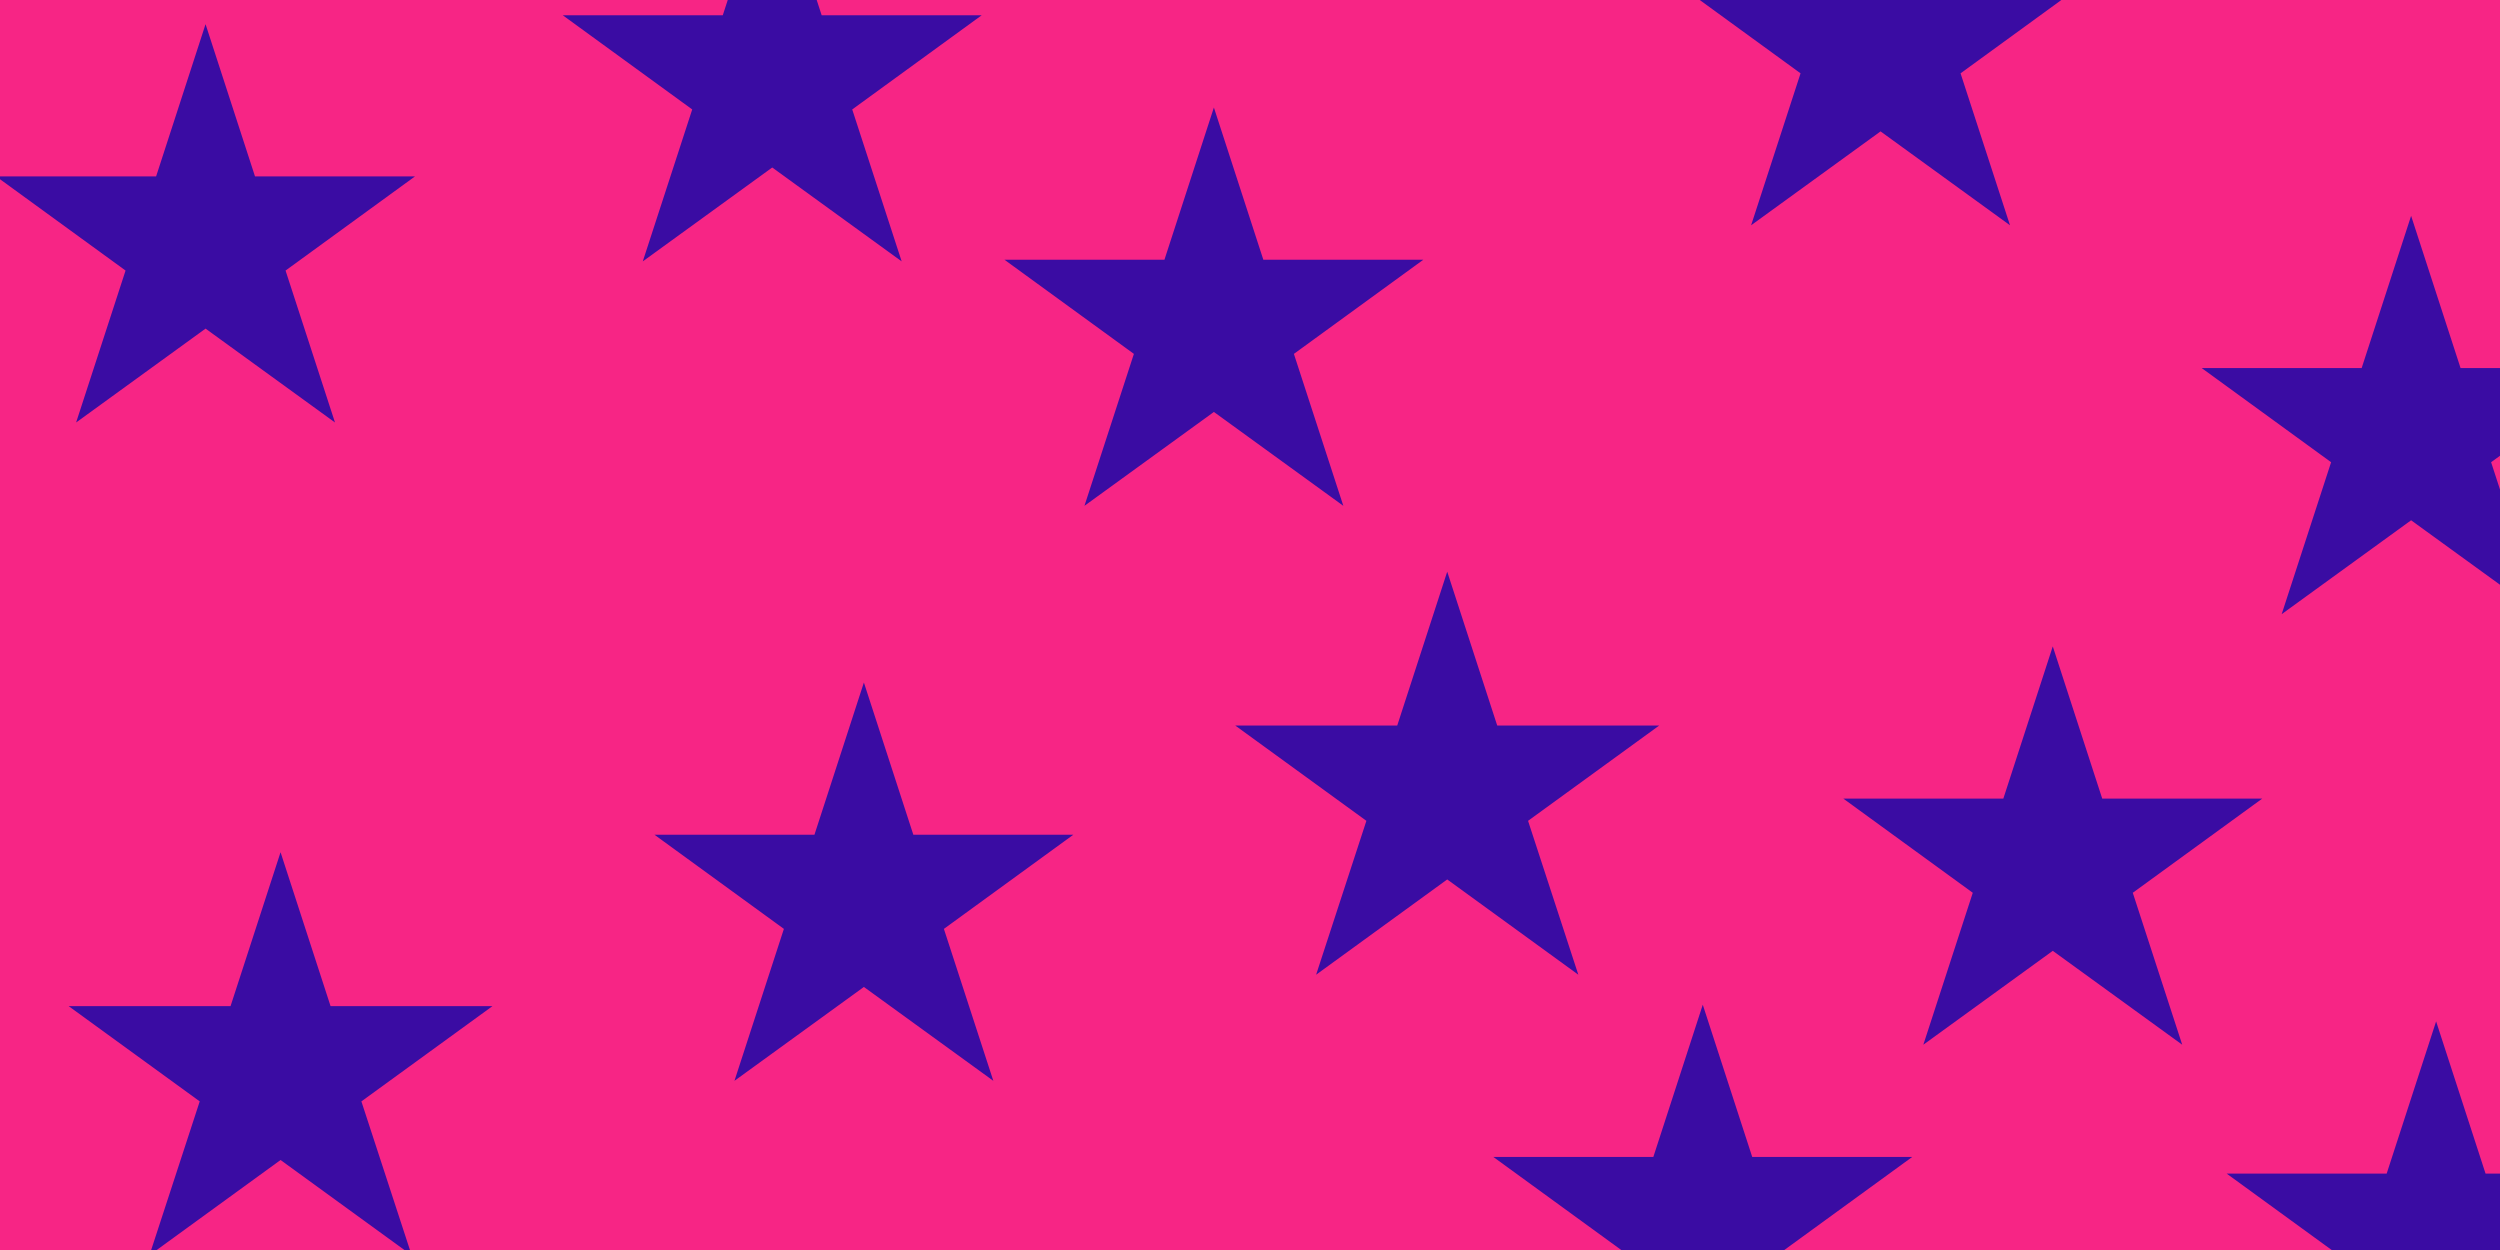
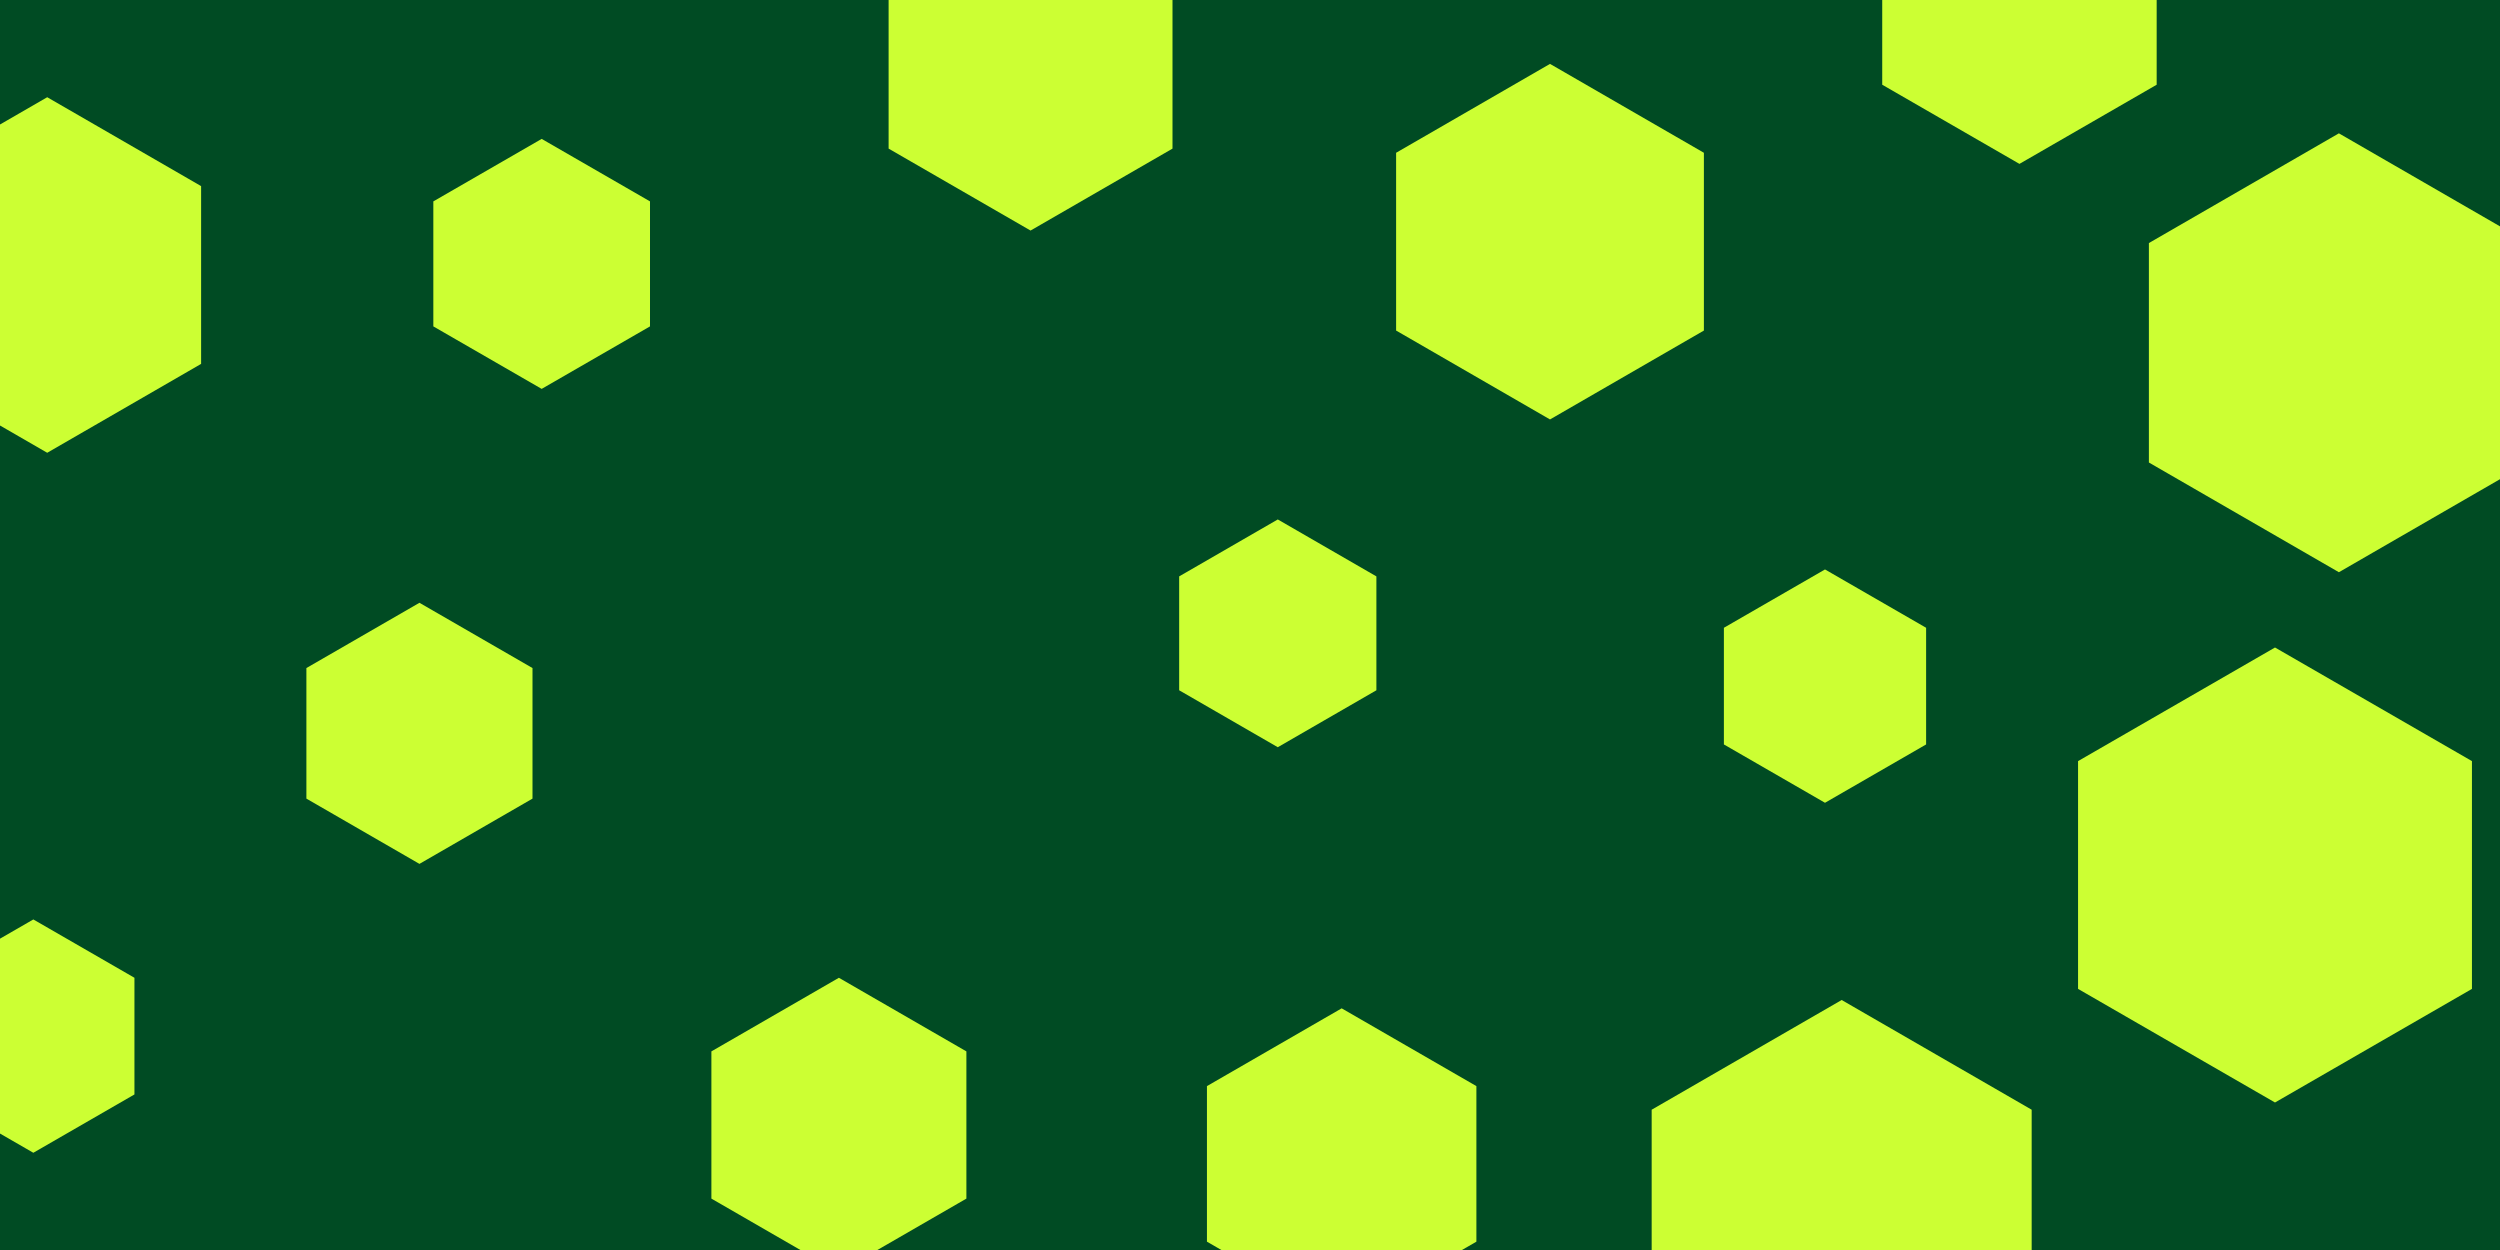
<svg xmlns="http://www.w3.org/2000/svg" id="visual" viewBox="0 0 900 450" width="900" height="450" version="1.1">
-   <rect x="0" y="0" width="900" height="450" fill="#f72585" />
-   <g fill="#3a0ca3">
-     <path d="M0 -80.2L18 -24.8L76.3 -24.8L29.1 9.5L47.2 64.9L0 30.6L-47.2 64.9L-29.1 9.5L-76.3 -24.8L-18 -24.8Z" transform="translate(521 286)" />
-     <path d="M0 -80.2L18 -24.8L76.3 -24.8L29.1 9.5L47.2 64.9L0 30.6L-47.2 64.9L-29.1 9.5L-76.3 -24.8L-18 -24.8Z" transform="translate(101 387)" />
-     <path d="M0 -79.3L17.8 -24.5L75.4 -24.5L28.8 9.4L46.6 64.1L0 30.3L-46.6 64.1L-28.8 9.4L-75.4 -24.5L-17.8 -24.5Z" transform="translate(278 30)" />
-     <path d="M0 -79.3L17.8 -24.5L75.4 -24.5L28.8 9.4L46.6 64.1L0 30.3L-46.6 64.1L-28.8 9.4L-75.4 -24.5L-17.8 -24.5Z" transform="translate(677 17)" />
-     <path d="M0 -79.3L17.8 -24.5L75.4 -24.5L28.8 9.4L46.6 64.1L0 30.3L-46.6 64.1L-28.8 9.4L-75.4 -24.5L-17.8 -24.5Z" transform="translate(739 312)" />
-     <path d="M0 -79.3L17.8 -24.5L75.4 -24.5L28.8 9.4L46.6 64.1L0 30.3L-46.6 64.1L-28.8 9.4L-75.4 -24.5L-17.8 -24.5Z" transform="translate(437 118)" />
-     <path d="M0 -79.3L17.8 -24.5L75.4 -24.5L28.8 9.4L46.6 64.1L0 30.3L-46.6 64.1L-28.8 9.4L-75.4 -24.5L-17.8 -24.5Z" transform="translate(311 325)" />
-     <path d="M0 -79.3L17.8 -24.5L75.4 -24.5L28.8 9.4L46.6 64.1L0 30.3L-46.6 64.1L-28.8 9.4L-75.4 -24.5L-17.8 -24.5Z" transform="translate(868 157)" />
-     <path d="M0 -79.3L17.8 -24.5L75.4 -24.5L28.8 9.4L46.6 64.1L0 30.3L-46.6 64.1L-28.8 9.4L-75.4 -24.5L-17.8 -24.5Z" transform="translate(74 88)" />
-     <path d="M0 -79.3L17.8 -24.5L75.4 -24.5L28.8 9.4L46.6 64.1L0 30.3L-46.6 64.1L-28.8 9.4L-75.4 -24.5L-17.8 -24.5Z" transform="translate(613 441)" />
-     <path d="M0 -79.3L17.8 -24.5L75.4 -24.5L28.8 9.4L46.6 64.1L0 30.3L-46.6 64.1L-28.8 9.4L-75.4 -24.5L-17.8 -24.5Z" transform="translate(877 447)" />
+   <rect width="900" height="450" fill="#004b23" />
+   <g>
+     <g transform="translate(819 315)">
+       <path d="M0 -81.9L70.9 -41L70.9 41L0 81.9L-70.9 41L-70.9 -41Z" fill="#ccff33" />
+     </g>
+     <g transform="translate(657 247)">
+       <path d="M0 -42L36.4 -21L36.4 21L0 42L-36.4 21L-36.4 -21Z" fill="#ccff33" />
+     </g>
+     <g transform="translate(17 99)">
+       <path d="M0 -64L55.4 -32L55.4 32L0 64L-55.4 32L-55.4 -32Z" fill="#ccff33" />
+     </g>
+     <g transform="translate(371 24)">
+       <path d="M0 -59L51.1 -29.5L51.1 29.5L0 59L-51.1 29.5L-51.1 -29.5Z" fill="#ccff33" />
+     </g>
+     <g transform="translate(151 264)">
+       <path d="M0 -47L40.7 -23.5L40.7 23.5L0 47L-40.7 23.5L-40.7 -23.5Z" fill="#ccff33" />
+     </g>
+     <g transform="translate(727 2)">
+       <path d="M0 -57L49.4 -28.5L49.4 28.5L0 57L-49.4 28.5L-49.4 -28.5Z" fill="#ccff33" />
+     </g>
+     <g transform="translate(483 419)">
+       <path d="M0 -56L48.5 -28L48.5 28L0 56L-48.5 28L-48.5 -28Z" fill="#ccff33" />
+     </g>
+     <g transform="translate(558 87)">
+       <path d="M0 -64L55.4 -32L55.4 32L0 64L-55.4 32L-55.4 -32Z" fill="#ccff33" />
+     </g>
+     <g transform="translate(12 373)">
+       <path d="M0 -42L36.4 -21L36.4 21L0 42L-36.4 21L-36.4 -21Z" fill="#ccff33" />
+     </g>
+     <g transform="translate(195 95)">
+       <path d="M0 -45L39 -22.5L39 22.5L0 45L-39 22.5L-39 -22.5Z" fill="#ccff33" />
+     </g>
+     <g transform="translate(302 405)">
+       <path d="M0 -53L45.9 -26.5L45.9 26.5L0 53L-45.9 26.5L-45.9 -26.5Z" fill="#ccff33" />
+     </g>
+     <g transform="translate(842 127)">
+       <path d="M0 -79L68.4 -39.5L68.4 39.5L0 79L-68.4 39.5L-68.4 -39.5Z" fill="#ccff33" />
+     </g>
+     <g transform="translate(460 228)">
+       <path d="M0 -41L35.5 -20.5L35.5 20.5L0 41L-35.5 20.5L-35.5 -20.5Z" fill="#ccff33" />
+     </g>
+     <g transform="translate(663 439)">
+       <path d="M0 -79L68.4 -39.5L68.4 39.5L0 79L-68.4 39.5L-68.4 -39.5Z" fill="#ccff33" />
+     </g>
  </g>
</svg>
